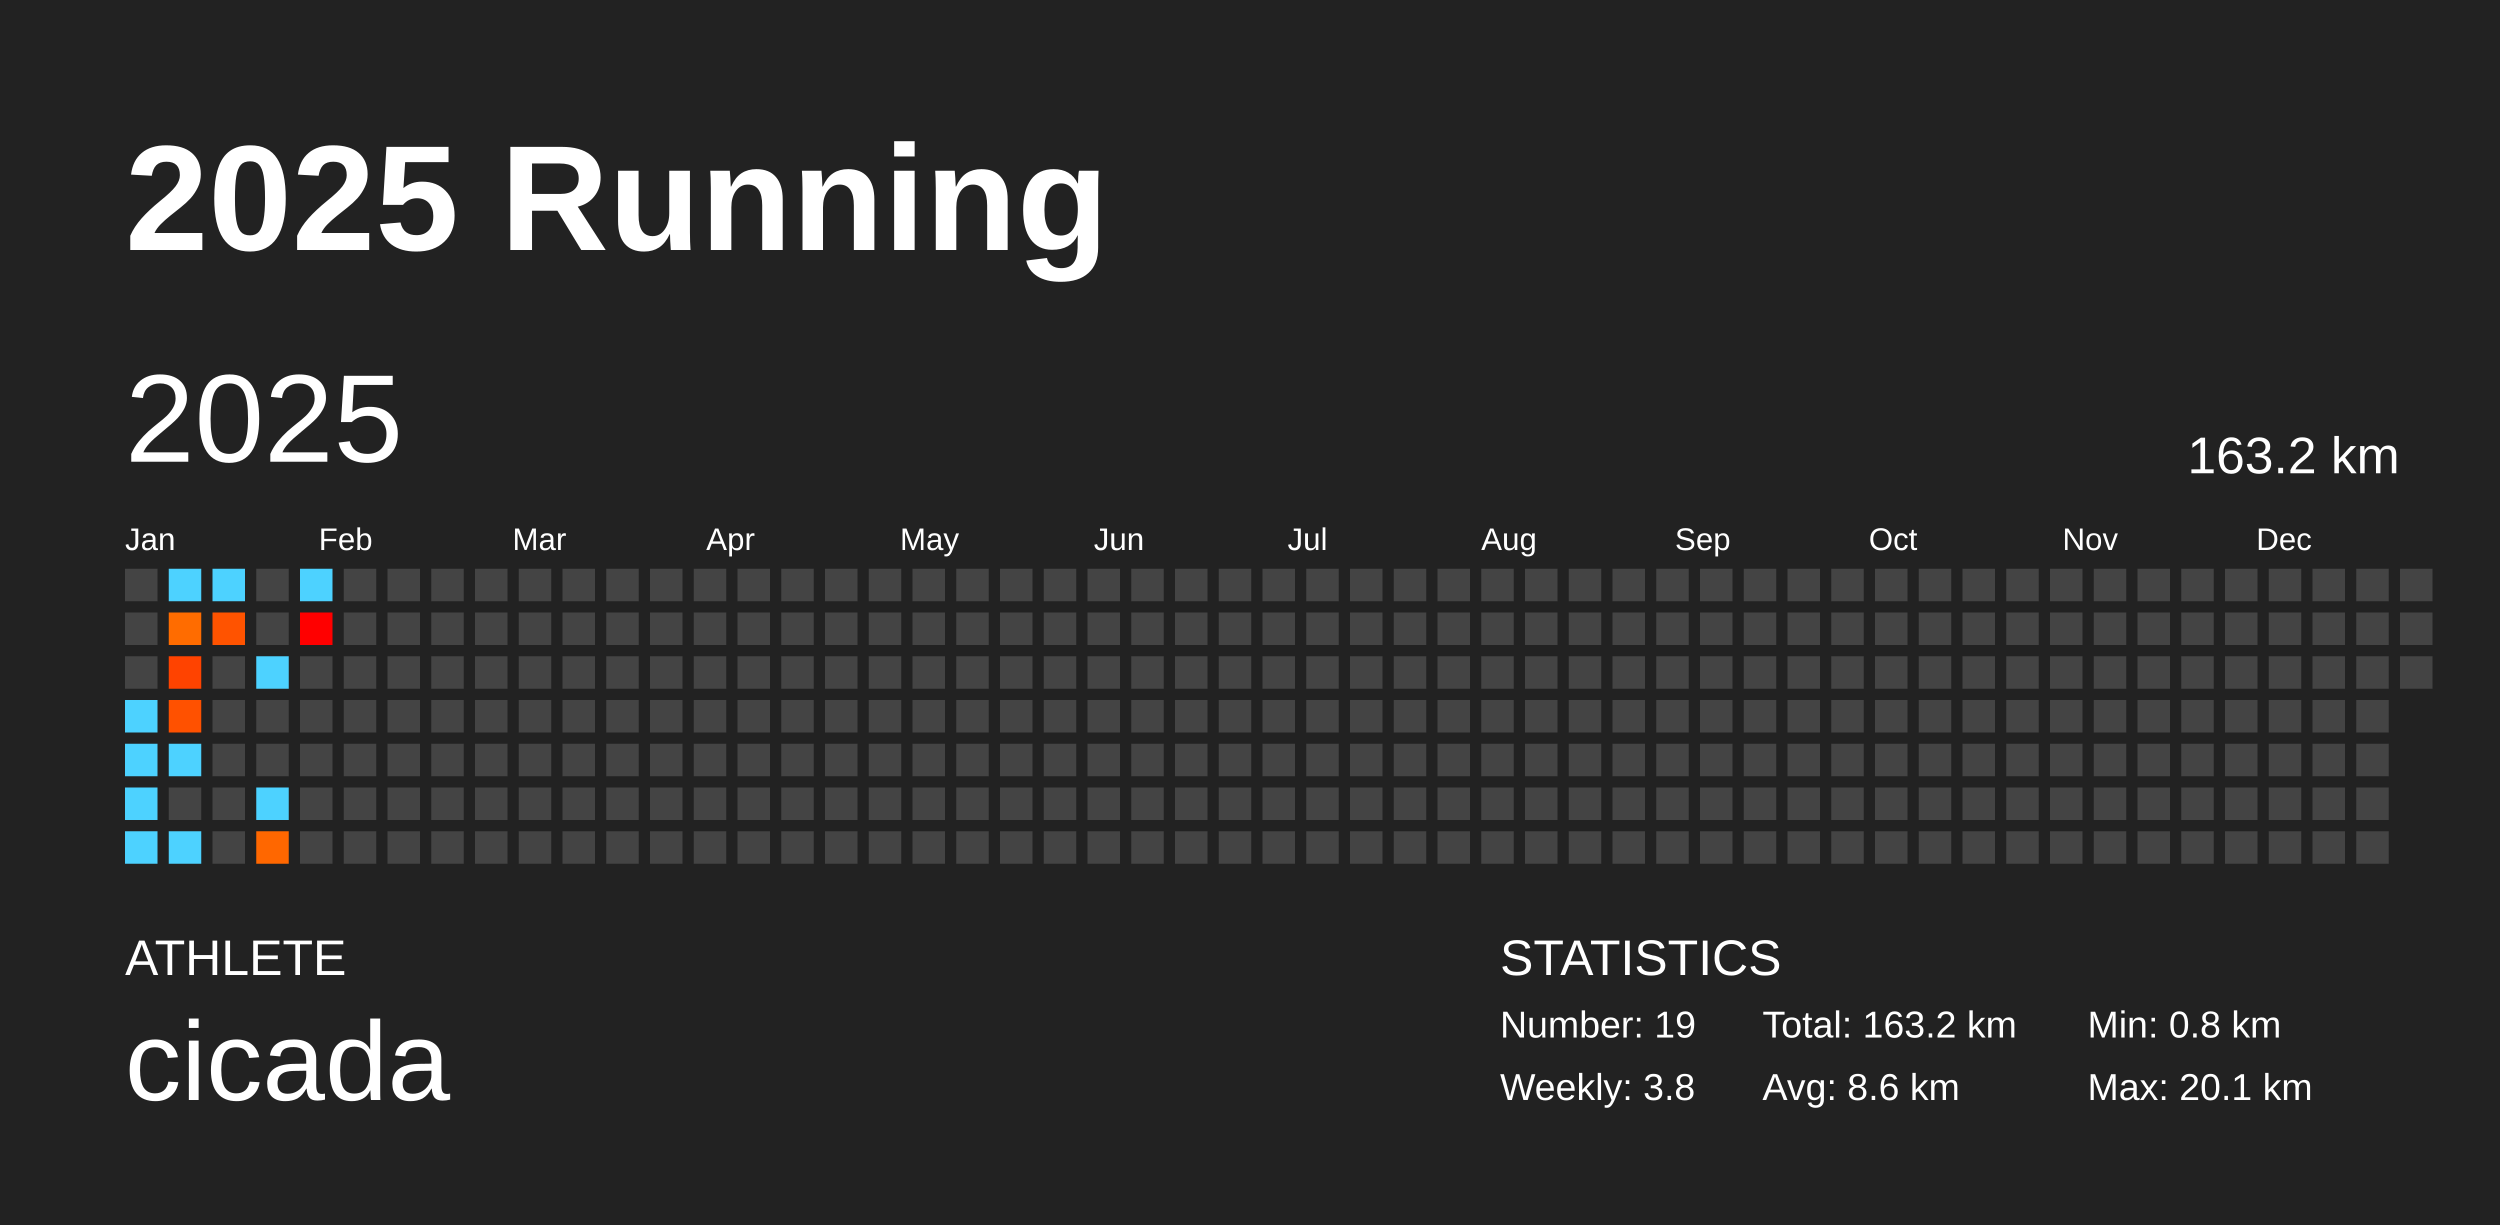
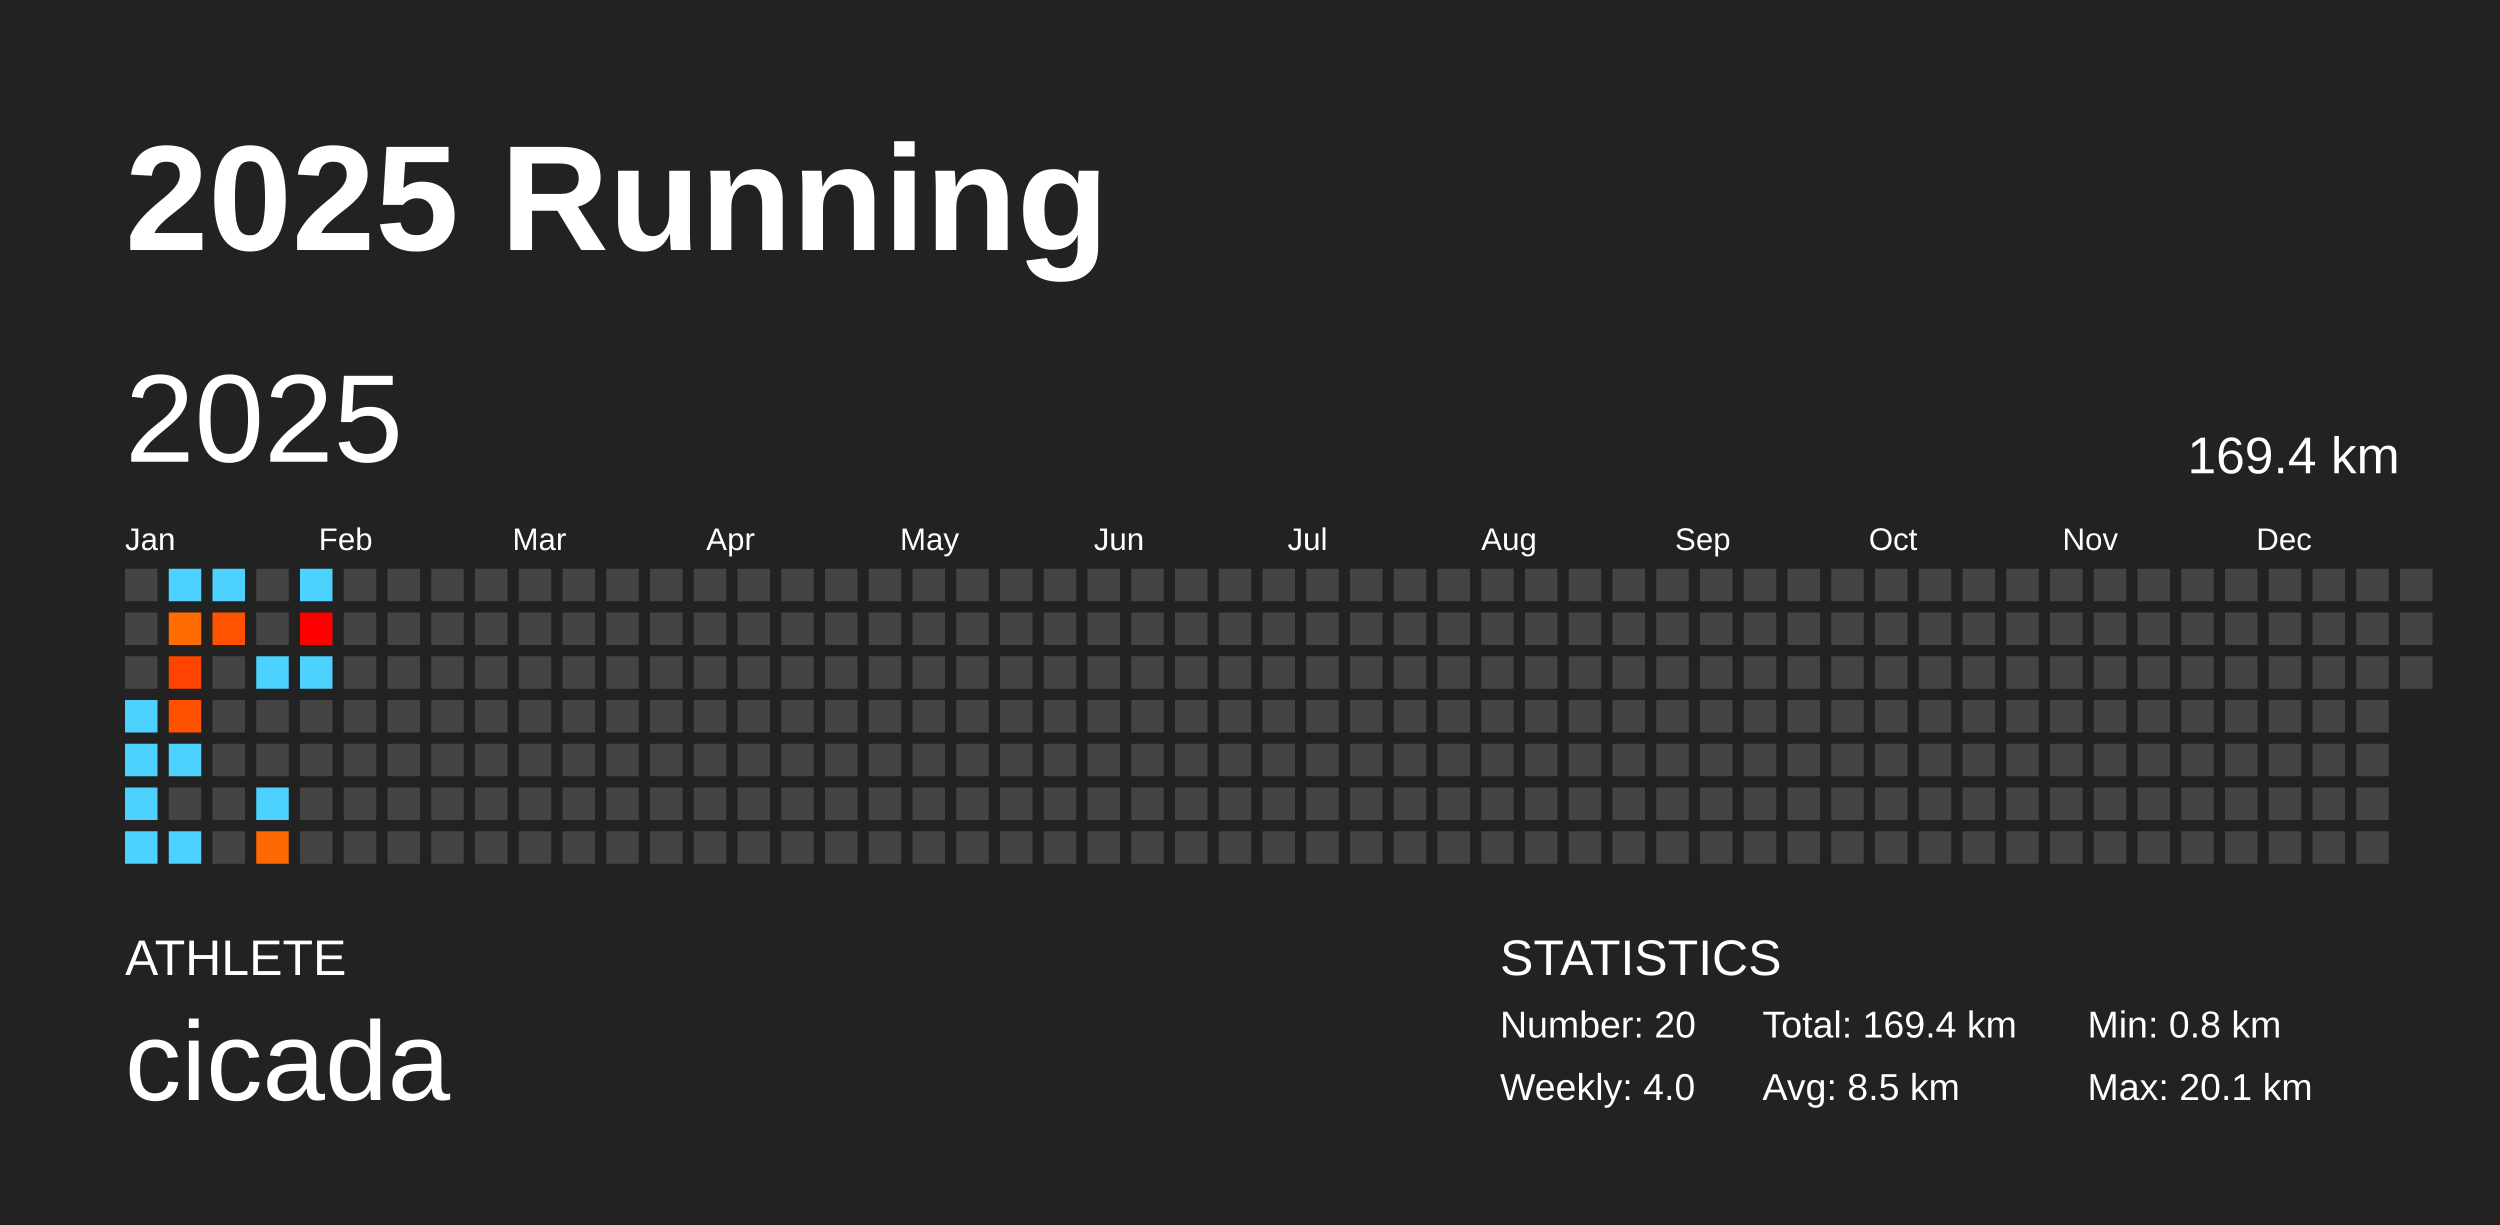
<svg xmlns="http://www.w3.org/2000/svg" baseProfile="full" height="98mm" version="1.1" viewBox="0,0,200,98" width="200mm">
  <defs />
  <rect fill="#222222" height="98" width="200" x="0" y="0" />
  <text fill="#FFFFFF" style="font-size:12px; font-family:Arial; font-weight:bold;" x="10" y="20">2025 Running</text>
  <text fill="#FFFFFF" style="font-size:4px; font-family:Arial" x="10" y="78">ATHLETE</text>
  <text fill="#FFFFFF" style="font-size:9px; font-family:Arial" x="10" y="88">cicada</text>
  <text fill="#FFFFFF" style="font-size:4px; font-family:Arial" x="120" y="78">STATISTICS</text>
-   <text fill="#FFFFFF" style="font-size:3px; font-family:Arial" x="120" y="83">Number: 19</text>
-   <text fill="#FFFFFF" style="font-size:3px; font-family:Arial" x="120" y="88">Weekly: 3.8</text>
-   <text fill="#FFFFFF" style="font-size:3px; font-family:Arial" x="141" y="83">Total: 163.2 km</text>
-   <text fill="#FFFFFF" style="font-size:3px; font-family:Arial" x="141" y="88">Avg: 8.6 km</text>
+   <text fill="#FFFFFF" style="font-size:3px; font-family:Arial" x="120" y="83">Number: 20</text>
+   <text fill="#FFFFFF" style="font-size:3px; font-family:Arial" x="120" y="88">Weekly: 4.0</text>
+   <text fill="#FFFFFF" style="font-size:3px; font-family:Arial" x="141" y="83">Total: 169.4 km</text>
+   <text fill="#FFFFFF" style="font-size:3px; font-family:Arial" x="141" y="88">Avg: 8.5 km</text>
  <text fill="#FFFFFF" style="font-size:3px; font-family:Arial" x="167" y="83">Min: 0.8 km</text>
  <text fill="#FFFFFF" style="font-size:3px; font-family:Arial" x="167" y="88">Max: 20.1 km</text>
  <text dominant-baseline="hanging" fill="#FFFFFF" style="font-size:10.0px; font-family:Arial;" x="10" y="30">2025</text>
-   <text dominant-baseline="hanging" fill="#FFFFFF" style="font-size:4.125px; font-family:Arial;" x="175" y="35">163.2 km</text>
+   <text dominant-baseline="hanging" fill="#FFFFFF" style="font-size:4.125px; font-family:Arial;" x="175" y="35">169.4 km</text>
  <text fill="#FFFFFF" style="font-size:2.5px; font-family:Arial" x="10.0" y="44">Jan</text>
  <text fill="#FFFFFF" style="font-size:2.5px; font-family:Arial" x="25.5" y="44">Feb</text>
  <text fill="#FFFFFF" style="font-size:2.5px; font-family:Arial" x="41.0" y="44">Mar</text>
  <text fill="#FFFFFF" style="font-size:2.5px; font-family:Arial" x="56.5" y="44">Apr</text>
  <text fill="#FFFFFF" style="font-size:2.5px; font-family:Arial" x="72.0" y="44">May</text>
  <text fill="#FFFFFF" style="font-size:2.5px; font-family:Arial" x="87.5" y="44">Jun</text>
  <text fill="#FFFFFF" style="font-size:2.5px; font-family:Arial" x="103.0" y="44">Jul</text>
  <text fill="#FFFFFF" style="font-size:2.5px; font-family:Arial" x="118.5" y="44">Aug</text>
  <text fill="#FFFFFF" style="font-size:2.5px; font-family:Arial" x="134.0" y="44">Sep</text>
  <text fill="#FFFFFF" style="font-size:2.5px; font-family:Arial" x="149.5" y="44">Oct</text>
  <text fill="#FFFFFF" style="font-size:2.5px; font-family:Arial" x="165.0" y="44">Nov</text>
  <text fill="#FFFFFF" style="font-size:2.5px; font-family:Arial" x="180.5" y="44">Dec</text>
  <rect fill="#444444" height="2.6" width="2.6" x="10.0" y="45.5" />
  <rect fill="#444444" height="2.6" width="2.6" x="10.0" y="49.0" />
  <rect fill="#444444" height="2.6" width="2.6" x="10.0" y="52.5" />
  <rect fill="#4dd2ff" height="2.6" width="2.6" x="10.0" y="56.0" />
  <rect fill="#4dd2ff" height="2.6" width="2.6" x="10.0" y="59.5" />
  <rect fill="#4dd2ff" height="2.6" width="2.6" x="10.0" y="63.0" />
  <rect fill="#4dd2ff" height="2.6" width="2.6" x="10.0" y="66.5" />
  <rect fill="#4dd2ff" height="2.6" width="2.6" x="13.5" y="45.5" />
  <rect fill="#ff6c00" height="2.6" width="2.6" x="13.5" y="49.0" />
  <rect fill="#ff4300" height="2.6" width="2.6" x="13.5" y="52.5" />
  <rect fill="#ff5100" height="2.6" width="2.6" x="13.5" y="56.0" />
  <rect fill="#4dd2ff" height="2.6" width="2.6" x="13.5" y="59.5" />
  <rect fill="#444444" height="2.6" width="2.6" x="13.5" y="63.0" />
  <rect fill="#4dd2ff" height="2.6" width="2.6" x="13.5" y="66.5" />
  <rect fill="#4dd2ff" height="2.6" width="2.6" x="17.0" y="45.5" />
  <rect fill="#ff5300" height="2.6" width="2.6" x="17.0" y="49.0" />
  <rect fill="#444444" height="2.6" width="2.6" x="17.0" y="52.5" />
  <rect fill="#444444" height="2.6" width="2.6" x="17.0" y="56.0" />
  <rect fill="#444444" height="2.6" width="2.6" x="17.0" y="59.5" />
  <rect fill="#444444" height="2.6" width="2.6" x="17.0" y="63.0" />
  <rect fill="#444444" height="2.6" width="2.6" x="17.0" y="66.5" />
  <rect fill="#444444" height="2.6" width="2.6" x="20.5" y="45.5" />
  <rect fill="#444444" height="2.6" width="2.6" x="20.5" y="49.0" />
  <rect fill="#4dd2ff" height="2.6" width="2.6" x="20.5" y="52.5" />
  <rect fill="#444444" height="2.6" width="2.6" x="20.5" y="56.0" />
  <rect fill="#444444" height="2.6" width="2.6" x="20.5" y="59.5" />
  <rect fill="#4dd2ff" height="2.6" width="2.6" x="20.5" y="63.0" />
  <rect fill="#ff6700" height="2.6" width="2.6" x="20.5" y="66.5" />
  <rect fill="#4dd2ff" height="2.6" width="2.6" x="24.0" y="45.5" />
  <rect fill="red" height="2.6" width="2.6" x="24.0" y="49.0" />
-   <rect fill="#444444" height="2.6" width="2.6" x="24.0" y="52.5" />
+   <rect fill="#4dd2ff" height="2.6" width="2.6" x="24.0" y="52.5" />
  <rect fill="#444444" height="2.6" width="2.6" x="24.0" y="56.0" />
  <rect fill="#444444" height="2.6" width="2.6" x="24.0" y="59.5" />
  <rect fill="#444444" height="2.6" width="2.6" x="24.0" y="63.0" />
  <rect fill="#444444" height="2.6" width="2.6" x="24.0" y="66.5" />
  <rect fill="#444444" height="2.6" width="2.6" x="27.5" y="45.5" />
  <rect fill="#444444" height="2.6" width="2.6" x="27.5" y="49.0" />
  <rect fill="#444444" height="2.6" width="2.6" x="27.5" y="52.5" />
  <rect fill="#444444" height="2.6" width="2.6" x="27.5" y="56.0" />
  <rect fill="#444444" height="2.6" width="2.6" x="27.5" y="59.5" />
  <rect fill="#444444" height="2.6" width="2.6" x="27.5" y="63.0" />
  <rect fill="#444444" height="2.6" width="2.6" x="27.5" y="66.5" />
  <rect fill="#444444" height="2.6" width="2.6" x="31.0" y="45.5" />
  <rect fill="#444444" height="2.6" width="2.6" x="31.0" y="49.0" />
  <rect fill="#444444" height="2.6" width="2.6" x="31.0" y="52.5" />
  <rect fill="#444444" height="2.6" width="2.6" x="31.0" y="56.0" />
  <rect fill="#444444" height="2.6" width="2.6" x="31.0" y="59.5" />
  <rect fill="#444444" height="2.6" width="2.6" x="31.0" y="63.0" />
  <rect fill="#444444" height="2.6" width="2.6" x="31.0" y="66.5" />
  <rect fill="#444444" height="2.6" width="2.6" x="34.5" y="45.5" />
  <rect fill="#444444" height="2.6" width="2.6" x="34.5" y="49.0" />
  <rect fill="#444444" height="2.6" width="2.6" x="34.5" y="52.5" />
  <rect fill="#444444" height="2.6" width="2.6" x="34.5" y="56.0" />
  <rect fill="#444444" height="2.6" width="2.6" x="34.5" y="59.5" />
  <rect fill="#444444" height="2.6" width="2.6" x="34.5" y="63.0" />
  <rect fill="#444444" height="2.6" width="2.6" x="34.5" y="66.5" />
  <rect fill="#444444" height="2.6" width="2.6" x="38.0" y="45.5" />
  <rect fill="#444444" height="2.6" width="2.6" x="38.0" y="49.0" />
  <rect fill="#444444" height="2.6" width="2.6" x="38.0" y="52.5" />
  <rect fill="#444444" height="2.6" width="2.6" x="38.0" y="56.0" />
  <rect fill="#444444" height="2.6" width="2.6" x="38.0" y="59.5" />
  <rect fill="#444444" height="2.6" width="2.6" x="38.0" y="63.0" />
  <rect fill="#444444" height="2.6" width="2.6" x="38.0" y="66.5" />
  <rect fill="#444444" height="2.6" width="2.6" x="41.5" y="45.5" />
  <rect fill="#444444" height="2.6" width="2.6" x="41.5" y="49.0" />
  <rect fill="#444444" height="2.6" width="2.6" x="41.5" y="52.5" />
  <rect fill="#444444" height="2.6" width="2.6" x="41.5" y="56.0" />
  <rect fill="#444444" height="2.6" width="2.6" x="41.5" y="59.5" />
  <rect fill="#444444" height="2.6" width="2.6" x="41.5" y="63.0" />
  <rect fill="#444444" height="2.6" width="2.6" x="41.5" y="66.5" />
  <rect fill="#444444" height="2.6" width="2.6" x="45.0" y="45.5" />
  <rect fill="#444444" height="2.6" width="2.6" x="45.0" y="49.0" />
  <rect fill="#444444" height="2.6" width="2.6" x="45.0" y="52.5" />
  <rect fill="#444444" height="2.6" width="2.6" x="45.0" y="56.0" />
  <rect fill="#444444" height="2.6" width="2.6" x="45.0" y="59.5" />
  <rect fill="#444444" height="2.6" width="2.6" x="45.0" y="63.0" />
  <rect fill="#444444" height="2.6" width="2.6" x="45.0" y="66.5" />
  <rect fill="#444444" height="2.6" width="2.6" x="48.5" y="45.5" />
  <rect fill="#444444" height="2.6" width="2.6" x="48.5" y="49.0" />
  <rect fill="#444444" height="2.6" width="2.6" x="48.5" y="52.5" />
  <rect fill="#444444" height="2.6" width="2.6" x="48.5" y="56.0" />
  <rect fill="#444444" height="2.6" width="2.6" x="48.5" y="59.5" />
  <rect fill="#444444" height="2.6" width="2.6" x="48.5" y="63.0" />
  <rect fill="#444444" height="2.6" width="2.6" x="48.5" y="66.5" />
  <rect fill="#444444" height="2.6" width="2.6" x="52.0" y="45.5" />
  <rect fill="#444444" height="2.6" width="2.6" x="52.0" y="49.0" />
  <rect fill="#444444" height="2.6" width="2.6" x="52.0" y="52.5" />
  <rect fill="#444444" height="2.6" width="2.6" x="52.0" y="56.0" />
  <rect fill="#444444" height="2.6" width="2.6" x="52.0" y="59.5" />
  <rect fill="#444444" height="2.6" width="2.6" x="52.0" y="63.0" />
  <rect fill="#444444" height="2.6" width="2.6" x="52.0" y="66.5" />
  <rect fill="#444444" height="2.6" width="2.6" x="55.5" y="45.5" />
  <rect fill="#444444" height="2.6" width="2.6" x="55.5" y="49.0" />
  <rect fill="#444444" height="2.6" width="2.6" x="55.5" y="52.5" />
  <rect fill="#444444" height="2.6" width="2.6" x="55.5" y="56.0" />
  <rect fill="#444444" height="2.6" width="2.6" x="55.5" y="59.5" />
  <rect fill="#444444" height="2.6" width="2.6" x="55.5" y="63.0" />
  <rect fill="#444444" height="2.6" width="2.6" x="55.5" y="66.5" />
  <rect fill="#444444" height="2.6" width="2.6" x="59.0" y="45.5" />
  <rect fill="#444444" height="2.6" width="2.6" x="59.0" y="49.0" />
  <rect fill="#444444" height="2.6" width="2.6" x="59.0" y="52.5" />
  <rect fill="#444444" height="2.6" width="2.6" x="59.0" y="56.0" />
  <rect fill="#444444" height="2.6" width="2.6" x="59.0" y="59.5" />
  <rect fill="#444444" height="2.6" width="2.6" x="59.0" y="63.0" />
  <rect fill="#444444" height="2.6" width="2.6" x="59.0" y="66.5" />
  <rect fill="#444444" height="2.6" width="2.6" x="62.5" y="45.5" />
  <rect fill="#444444" height="2.6" width="2.6" x="62.5" y="49.0" />
  <rect fill="#444444" height="2.6" width="2.6" x="62.5" y="52.5" />
  <rect fill="#444444" height="2.6" width="2.6" x="62.5" y="56.0" />
  <rect fill="#444444" height="2.6" width="2.6" x="62.5" y="59.5" />
  <rect fill="#444444" height="2.6" width="2.6" x="62.5" y="63.0" />
  <rect fill="#444444" height="2.6" width="2.6" x="62.5" y="66.5" />
  <rect fill="#444444" height="2.6" width="2.6" x="66.0" y="45.5" />
  <rect fill="#444444" height="2.6" width="2.6" x="66.0" y="49.0" />
  <rect fill="#444444" height="2.6" width="2.6" x="66.0" y="52.5" />
  <rect fill="#444444" height="2.6" width="2.6" x="66.0" y="56.0" />
  <rect fill="#444444" height="2.6" width="2.6" x="66.0" y="59.5" />
  <rect fill="#444444" height="2.6" width="2.6" x="66.0" y="63.0" />
  <rect fill="#444444" height="2.6" width="2.6" x="66.0" y="66.5" />
  <rect fill="#444444" height="2.6" width="2.6" x="69.5" y="45.5" />
  <rect fill="#444444" height="2.6" width="2.6" x="69.5" y="49.0" />
  <rect fill="#444444" height="2.6" width="2.6" x="69.5" y="52.5" />
  <rect fill="#444444" height="2.6" width="2.6" x="69.5" y="56.0" />
  <rect fill="#444444" height="2.6" width="2.6" x="69.5" y="59.5" />
  <rect fill="#444444" height="2.6" width="2.6" x="69.5" y="63.0" />
  <rect fill="#444444" height="2.6" width="2.6" x="69.5" y="66.5" />
  <rect fill="#444444" height="2.6" width="2.6" x="73.0" y="45.5" />
  <rect fill="#444444" height="2.6" width="2.6" x="73.0" y="49.0" />
  <rect fill="#444444" height="2.6" width="2.6" x="73.0" y="52.5" />
  <rect fill="#444444" height="2.6" width="2.6" x="73.0" y="56.0" />
  <rect fill="#444444" height="2.6" width="2.6" x="73.0" y="59.5" />
  <rect fill="#444444" height="2.6" width="2.6" x="73.0" y="63.0" />
  <rect fill="#444444" height="2.6" width="2.6" x="73.0" y="66.5" />
  <rect fill="#444444" height="2.6" width="2.6" x="76.5" y="45.5" />
  <rect fill="#444444" height="2.6" width="2.6" x="76.5" y="49.0" />
  <rect fill="#444444" height="2.6" width="2.6" x="76.5" y="52.5" />
  <rect fill="#444444" height="2.6" width="2.6" x="76.5" y="56.0" />
  <rect fill="#444444" height="2.6" width="2.6" x="76.5" y="59.5" />
  <rect fill="#444444" height="2.6" width="2.6" x="76.5" y="63.0" />
  <rect fill="#444444" height="2.6" width="2.6" x="76.5" y="66.5" />
  <rect fill="#444444" height="2.6" width="2.6" x="80.0" y="45.5" />
  <rect fill="#444444" height="2.6" width="2.6" x="80.0" y="49.0" />
  <rect fill="#444444" height="2.6" width="2.6" x="80.0" y="52.5" />
  <rect fill="#444444" height="2.6" width="2.6" x="80.0" y="56.0" />
  <rect fill="#444444" height="2.6" width="2.6" x="80.0" y="59.5" />
  <rect fill="#444444" height="2.6" width="2.6" x="80.0" y="63.0" />
  <rect fill="#444444" height="2.6" width="2.6" x="80.0" y="66.5" />
  <rect fill="#444444" height="2.6" width="2.6" x="83.5" y="45.5" />
  <rect fill="#444444" height="2.6" width="2.6" x="83.5" y="49.0" />
  <rect fill="#444444" height="2.6" width="2.6" x="83.5" y="52.5" />
  <rect fill="#444444" height="2.6" width="2.6" x="83.5" y="56.0" />
  <rect fill="#444444" height="2.6" width="2.6" x="83.5" y="59.5" />
  <rect fill="#444444" height="2.6" width="2.6" x="83.5" y="63.0" />
  <rect fill="#444444" height="2.6" width="2.6" x="83.5" y="66.5" />
  <rect fill="#444444" height="2.6" width="2.6" x="87.0" y="45.5" />
  <rect fill="#444444" height="2.6" width="2.6" x="87.0" y="49.0" />
  <rect fill="#444444" height="2.6" width="2.6" x="87.0" y="52.5" />
  <rect fill="#444444" height="2.6" width="2.6" x="87.0" y="56.0" />
  <rect fill="#444444" height="2.6" width="2.6" x="87.0" y="59.5" />
  <rect fill="#444444" height="2.6" width="2.6" x="87.0" y="63.0" />
  <rect fill="#444444" height="2.6" width="2.6" x="87.0" y="66.5" />
  <rect fill="#444444" height="2.6" width="2.6" x="90.5" y="45.5" />
  <rect fill="#444444" height="2.6" width="2.6" x="90.5" y="49.0" />
  <rect fill="#444444" height="2.6" width="2.6" x="90.5" y="52.5" />
  <rect fill="#444444" height="2.6" width="2.6" x="90.5" y="56.0" />
  <rect fill="#444444" height="2.6" width="2.6" x="90.5" y="59.5" />
  <rect fill="#444444" height="2.6" width="2.6" x="90.5" y="63.0" />
  <rect fill="#444444" height="2.6" width="2.6" x="90.5" y="66.5" />
  <rect fill="#444444" height="2.6" width="2.6" x="94.0" y="45.5" />
  <rect fill="#444444" height="2.6" width="2.6" x="94.0" y="49.0" />
  <rect fill="#444444" height="2.6" width="2.6" x="94.0" y="52.5" />
  <rect fill="#444444" height="2.6" width="2.6" x="94.0" y="56.0" />
  <rect fill="#444444" height="2.6" width="2.6" x="94.0" y="59.5" />
  <rect fill="#444444" height="2.6" width="2.6" x="94.0" y="63.0" />
  <rect fill="#444444" height="2.6" width="2.6" x="94.0" y="66.5" />
  <rect fill="#444444" height="2.6" width="2.6" x="97.5" y="45.5" />
  <rect fill="#444444" height="2.6" width="2.6" x="97.5" y="49.0" />
  <rect fill="#444444" height="2.6" width="2.6" x="97.5" y="52.5" />
  <rect fill="#444444" height="2.6" width="2.6" x="97.5" y="56.0" />
  <rect fill="#444444" height="2.6" width="2.6" x="97.5" y="59.5" />
  <rect fill="#444444" height="2.6" width="2.6" x="97.5" y="63.0" />
  <rect fill="#444444" height="2.6" width="2.6" x="97.5" y="66.5" />
  <rect fill="#444444" height="2.6" width="2.6" x="101.0" y="45.5" />
  <rect fill="#444444" height="2.6" width="2.6" x="101.0" y="49.0" />
  <rect fill="#444444" height="2.6" width="2.6" x="101.0" y="52.5" />
  <rect fill="#444444" height="2.6" width="2.6" x="101.0" y="56.0" />
  <rect fill="#444444" height="2.6" width="2.6" x="101.0" y="59.5" />
  <rect fill="#444444" height="2.6" width="2.6" x="101.0" y="63.0" />
  <rect fill="#444444" height="2.6" width="2.6" x="101.0" y="66.5" />
  <rect fill="#444444" height="2.6" width="2.6" x="104.5" y="45.5" />
  <rect fill="#444444" height="2.6" width="2.6" x="104.5" y="49.0" />
  <rect fill="#444444" height="2.6" width="2.6" x="104.5" y="52.5" />
  <rect fill="#444444" height="2.6" width="2.6" x="104.5" y="56.0" />
  <rect fill="#444444" height="2.6" width="2.6" x="104.5" y="59.5" />
  <rect fill="#444444" height="2.6" width="2.6" x="104.5" y="63.0" />
  <rect fill="#444444" height="2.6" width="2.6" x="104.5" y="66.5" />
  <rect fill="#444444" height="2.6" width="2.6" x="108.0" y="45.5" />
  <rect fill="#444444" height="2.6" width="2.6" x="108.0" y="49.0" />
  <rect fill="#444444" height="2.6" width="2.6" x="108.0" y="52.5" />
  <rect fill="#444444" height="2.6" width="2.6" x="108.0" y="56.0" />
  <rect fill="#444444" height="2.6" width="2.6" x="108.0" y="59.5" />
  <rect fill="#444444" height="2.6" width="2.6" x="108.0" y="63.0" />
  <rect fill="#444444" height="2.6" width="2.6" x="108.0" y="66.5" />
  <rect fill="#444444" height="2.6" width="2.6" x="111.5" y="45.5" />
  <rect fill="#444444" height="2.6" width="2.6" x="111.5" y="49.0" />
  <rect fill="#444444" height="2.6" width="2.6" x="111.5" y="52.5" />
  <rect fill="#444444" height="2.6" width="2.6" x="111.5" y="56.0" />
  <rect fill="#444444" height="2.6" width="2.6" x="111.5" y="59.5" />
  <rect fill="#444444" height="2.6" width="2.6" x="111.5" y="63.0" />
  <rect fill="#444444" height="2.6" width="2.6" x="111.5" y="66.5" />
  <rect fill="#444444" height="2.6" width="2.6" x="115.0" y="45.5" />
  <rect fill="#444444" height="2.6" width="2.6" x="115.0" y="49.0" />
  <rect fill="#444444" height="2.6" width="2.6" x="115.0" y="52.5" />
  <rect fill="#444444" height="2.6" width="2.6" x="115.0" y="56.0" />
  <rect fill="#444444" height="2.6" width="2.6" x="115.0" y="59.5" />
  <rect fill="#444444" height="2.6" width="2.6" x="115.0" y="63.0" />
  <rect fill="#444444" height="2.6" width="2.6" x="115.0" y="66.5" />
  <rect fill="#444444" height="2.6" width="2.6" x="118.5" y="45.5" />
  <rect fill="#444444" height="2.6" width="2.6" x="118.5" y="49.0" />
  <rect fill="#444444" height="2.6" width="2.6" x="118.5" y="52.5" />
  <rect fill="#444444" height="2.6" width="2.6" x="118.5" y="56.0" />
  <rect fill="#444444" height="2.6" width="2.6" x="118.5" y="59.5" />
  <rect fill="#444444" height="2.6" width="2.6" x="118.5" y="63.0" />
  <rect fill="#444444" height="2.6" width="2.6" x="118.5" y="66.5" />
  <rect fill="#444444" height="2.6" width="2.6" x="122.0" y="45.5" />
  <rect fill="#444444" height="2.6" width="2.6" x="122.0" y="49.0" />
  <rect fill="#444444" height="2.6" width="2.6" x="122.0" y="52.5" />
  <rect fill="#444444" height="2.6" width="2.6" x="122.0" y="56.0" />
  <rect fill="#444444" height="2.6" width="2.6" x="122.0" y="59.5" />
  <rect fill="#444444" height="2.6" width="2.6" x="122.0" y="63.0" />
  <rect fill="#444444" height="2.6" width="2.6" x="122.0" y="66.5" />
  <rect fill="#444444" height="2.6" width="2.6" x="125.5" y="45.5" />
  <rect fill="#444444" height="2.6" width="2.6" x="125.5" y="49.0" />
  <rect fill="#444444" height="2.6" width="2.6" x="125.5" y="52.5" />
  <rect fill="#444444" height="2.6" width="2.6" x="125.5" y="56.0" />
  <rect fill="#444444" height="2.6" width="2.6" x="125.5" y="59.5" />
  <rect fill="#444444" height="2.6" width="2.6" x="125.5" y="63.0" />
  <rect fill="#444444" height="2.6" width="2.6" x="125.5" y="66.5" />
  <rect fill="#444444" height="2.6" width="2.6" x="129.0" y="45.5" />
  <rect fill="#444444" height="2.6" width="2.6" x="129.0" y="49.0" />
  <rect fill="#444444" height="2.6" width="2.6" x="129.0" y="52.5" />
  <rect fill="#444444" height="2.6" width="2.6" x="129.0" y="56.0" />
  <rect fill="#444444" height="2.6" width="2.6" x="129.0" y="59.5" />
  <rect fill="#444444" height="2.6" width="2.6" x="129.0" y="63.0" />
  <rect fill="#444444" height="2.6" width="2.6" x="129.0" y="66.5" />
  <rect fill="#444444" height="2.6" width="2.6" x="132.5" y="45.5" />
  <rect fill="#444444" height="2.6" width="2.6" x="132.5" y="49.0" />
  <rect fill="#444444" height="2.6" width="2.6" x="132.5" y="52.5" />
  <rect fill="#444444" height="2.6" width="2.6" x="132.5" y="56.0" />
  <rect fill="#444444" height="2.6" width="2.6" x="132.5" y="59.5" />
  <rect fill="#444444" height="2.6" width="2.6" x="132.5" y="63.0" />
  <rect fill="#444444" height="2.6" width="2.6" x="132.5" y="66.5" />
  <rect fill="#444444" height="2.6" width="2.6" x="136.0" y="45.5" />
  <rect fill="#444444" height="2.6" width="2.6" x="136.0" y="49.0" />
  <rect fill="#444444" height="2.6" width="2.6" x="136.0" y="52.5" />
  <rect fill="#444444" height="2.6" width="2.6" x="136.0" y="56.0" />
  <rect fill="#444444" height="2.6" width="2.6" x="136.0" y="59.5" />
  <rect fill="#444444" height="2.6" width="2.6" x="136.0" y="63.0" />
  <rect fill="#444444" height="2.6" width="2.6" x="136.0" y="66.5" />
  <rect fill="#444444" height="2.6" width="2.6" x="139.5" y="45.5" />
  <rect fill="#444444" height="2.6" width="2.6" x="139.5" y="49.0" />
  <rect fill="#444444" height="2.6" width="2.6" x="139.5" y="52.5" />
  <rect fill="#444444" height="2.6" width="2.6" x="139.5" y="56.0" />
  <rect fill="#444444" height="2.6" width="2.6" x="139.5" y="59.5" />
  <rect fill="#444444" height="2.6" width="2.6" x="139.5" y="63.0" />
  <rect fill="#444444" height="2.6" width="2.6" x="139.5" y="66.5" />
  <rect fill="#444444" height="2.6" width="2.6" x="143.0" y="45.5" />
  <rect fill="#444444" height="2.6" width="2.6" x="143.0" y="49.0" />
  <rect fill="#444444" height="2.6" width="2.6" x="143.0" y="52.5" />
  <rect fill="#444444" height="2.6" width="2.6" x="143.0" y="56.0" />
  <rect fill="#444444" height="2.6" width="2.6" x="143.0" y="59.5" />
  <rect fill="#444444" height="2.6" width="2.6" x="143.0" y="63.0" />
  <rect fill="#444444" height="2.6" width="2.6" x="143.0" y="66.5" />
  <rect fill="#444444" height="2.6" width="2.6" x="146.5" y="45.5" />
  <rect fill="#444444" height="2.6" width="2.6" x="146.5" y="49.0" />
  <rect fill="#444444" height="2.6" width="2.6" x="146.5" y="52.5" />
  <rect fill="#444444" height="2.6" width="2.6" x="146.5" y="56.0" />
  <rect fill="#444444" height="2.6" width="2.6" x="146.5" y="59.5" />
  <rect fill="#444444" height="2.6" width="2.6" x="146.5" y="63.0" />
  <rect fill="#444444" height="2.6" width="2.6" x="146.5" y="66.5" />
  <rect fill="#444444" height="2.6" width="2.6" x="150.0" y="45.5" />
  <rect fill="#444444" height="2.6" width="2.6" x="150.0" y="49.0" />
  <rect fill="#444444" height="2.6" width="2.6" x="150.0" y="52.5" />
  <rect fill="#444444" height="2.6" width="2.6" x="150.0" y="56.0" />
  <rect fill="#444444" height="2.6" width="2.6" x="150.0" y="59.5" />
  <rect fill="#444444" height="2.6" width="2.6" x="150.0" y="63.0" />
  <rect fill="#444444" height="2.6" width="2.6" x="150.0" y="66.5" />
  <rect fill="#444444" height="2.6" width="2.6" x="153.5" y="45.5" />
  <rect fill="#444444" height="2.6" width="2.6" x="153.5" y="49.0" />
  <rect fill="#444444" height="2.6" width="2.6" x="153.5" y="52.5" />
  <rect fill="#444444" height="2.6" width="2.6" x="153.5" y="56.0" />
  <rect fill="#444444" height="2.6" width="2.6" x="153.5" y="59.5" />
  <rect fill="#444444" height="2.6" width="2.6" x="153.5" y="63.0" />
  <rect fill="#444444" height="2.6" width="2.6" x="153.5" y="66.5" />
  <rect fill="#444444" height="2.6" width="2.6" x="157.0" y="45.5" />
  <rect fill="#444444" height="2.6" width="2.6" x="157.0" y="49.0" />
  <rect fill="#444444" height="2.6" width="2.6" x="157.0" y="52.5" />
  <rect fill="#444444" height="2.6" width="2.6" x="157.0" y="56.0" />
  <rect fill="#444444" height="2.6" width="2.6" x="157.0" y="59.5" />
  <rect fill="#444444" height="2.6" width="2.6" x="157.0" y="63.0" />
  <rect fill="#444444" height="2.6" width="2.6" x="157.0" y="66.5" />
  <rect fill="#444444" height="2.6" width="2.6" x="160.5" y="45.5" />
  <rect fill="#444444" height="2.6" width="2.6" x="160.5" y="49.0" />
  <rect fill="#444444" height="2.6" width="2.6" x="160.5" y="52.5" />
  <rect fill="#444444" height="2.6" width="2.6" x="160.5" y="56.0" />
  <rect fill="#444444" height="2.6" width="2.6" x="160.5" y="59.5" />
  <rect fill="#444444" height="2.6" width="2.6" x="160.5" y="63.0" />
  <rect fill="#444444" height="2.6" width="2.6" x="160.5" y="66.5" />
  <rect fill="#444444" height="2.6" width="2.6" x="164.0" y="45.5" />
  <rect fill="#444444" height="2.6" width="2.6" x="164.0" y="49.0" />
  <rect fill="#444444" height="2.6" width="2.6" x="164.0" y="52.5" />
  <rect fill="#444444" height="2.6" width="2.6" x="164.0" y="56.0" />
  <rect fill="#444444" height="2.6" width="2.6" x="164.0" y="59.5" />
  <rect fill="#444444" height="2.6" width="2.6" x="164.0" y="63.0" />
  <rect fill="#444444" height="2.6" width="2.6" x="164.0" y="66.5" />
  <rect fill="#444444" height="2.6" width="2.6" x="167.5" y="45.5" />
  <rect fill="#444444" height="2.6" width="2.6" x="167.5" y="49.0" />
  <rect fill="#444444" height="2.6" width="2.6" x="167.5" y="52.5" />
  <rect fill="#444444" height="2.6" width="2.6" x="167.5" y="56.0" />
  <rect fill="#444444" height="2.6" width="2.6" x="167.5" y="59.5" />
  <rect fill="#444444" height="2.6" width="2.6" x="167.5" y="63.0" />
  <rect fill="#444444" height="2.6" width="2.6" x="167.5" y="66.5" />
  <rect fill="#444444" height="2.6" width="2.6" x="171.0" y="45.5" />
  <rect fill="#444444" height="2.6" width="2.6" x="171.0" y="49.0" />
  <rect fill="#444444" height="2.6" width="2.6" x="171.0" y="52.5" />
  <rect fill="#444444" height="2.6" width="2.6" x="171.0" y="56.0" />
  <rect fill="#444444" height="2.6" width="2.6" x="171.0" y="59.5" />
  <rect fill="#444444" height="2.6" width="2.6" x="171.0" y="63.0" />
  <rect fill="#444444" height="2.6" width="2.6" x="171.0" y="66.5" />
  <rect fill="#444444" height="2.6" width="2.6" x="174.5" y="45.5" />
  <rect fill="#444444" height="2.6" width="2.6" x="174.5" y="49.0" />
  <rect fill="#444444" height="2.6" width="2.6" x="174.5" y="52.5" />
  <rect fill="#444444" height="2.6" width="2.6" x="174.5" y="56.0" />
  <rect fill="#444444" height="2.6" width="2.6" x="174.5" y="59.5" />
  <rect fill="#444444" height="2.6" width="2.6" x="174.5" y="63.0" />
  <rect fill="#444444" height="2.6" width="2.6" x="174.5" y="66.5" />
  <rect fill="#444444" height="2.6" width="2.6" x="178.0" y="45.5" />
  <rect fill="#444444" height="2.6" width="2.6" x="178.0" y="49.0" />
  <rect fill="#444444" height="2.6" width="2.6" x="178.0" y="52.5" />
  <rect fill="#444444" height="2.6" width="2.6" x="178.0" y="56.0" />
  <rect fill="#444444" height="2.6" width="2.6" x="178.0" y="59.5" />
  <rect fill="#444444" height="2.6" width="2.6" x="178.0" y="63.0" />
  <rect fill="#444444" height="2.6" width="2.6" x="178.0" y="66.5" />
  <rect fill="#444444" height="2.6" width="2.6" x="181.5" y="45.5" />
  <rect fill="#444444" height="2.6" width="2.6" x="181.5" y="49.0" />
  <rect fill="#444444" height="2.6" width="2.6" x="181.5" y="52.5" />
  <rect fill="#444444" height="2.6" width="2.6" x="181.5" y="56.0" />
  <rect fill="#444444" height="2.6" width="2.6" x="181.5" y="59.5" />
  <rect fill="#444444" height="2.6" width="2.6" x="181.5" y="63.0" />
  <rect fill="#444444" height="2.6" width="2.6" x="181.5" y="66.5" />
  <rect fill="#444444" height="2.6" width="2.6" x="185.0" y="45.5" />
  <rect fill="#444444" height="2.6" width="2.6" x="185.0" y="49.0" />
  <rect fill="#444444" height="2.6" width="2.6" x="185.0" y="52.5" />
  <rect fill="#444444" height="2.6" width="2.6" x="185.0" y="56.0" />
  <rect fill="#444444" height="2.6" width="2.6" x="185.0" y="59.5" />
  <rect fill="#444444" height="2.6" width="2.6" x="185.0" y="63.0" />
  <rect fill="#444444" height="2.6" width="2.6" x="185.0" y="66.5" />
  <rect fill="#444444" height="2.6" width="2.6" x="188.5" y="45.5" />
  <rect fill="#444444" height="2.6" width="2.6" x="188.5" y="49.0" />
  <rect fill="#444444" height="2.6" width="2.6" x="188.5" y="52.5" />
  <rect fill="#444444" height="2.6" width="2.6" x="188.5" y="56.0" />
  <rect fill="#444444" height="2.6" width="2.6" x="188.5" y="59.5" />
  <rect fill="#444444" height="2.6" width="2.6" x="188.5" y="63.0" />
  <rect fill="#444444" height="2.6" width="2.6" x="188.5" y="66.5" />
  <rect fill="#444444" height="2.6" width="2.6" x="192.0" y="45.5" />
  <rect fill="#444444" height="2.6" width="2.6" x="192.0" y="49.0" />
  <rect fill="#444444" height="2.6" width="2.6" x="192.0" y="52.5" />
</svg>
